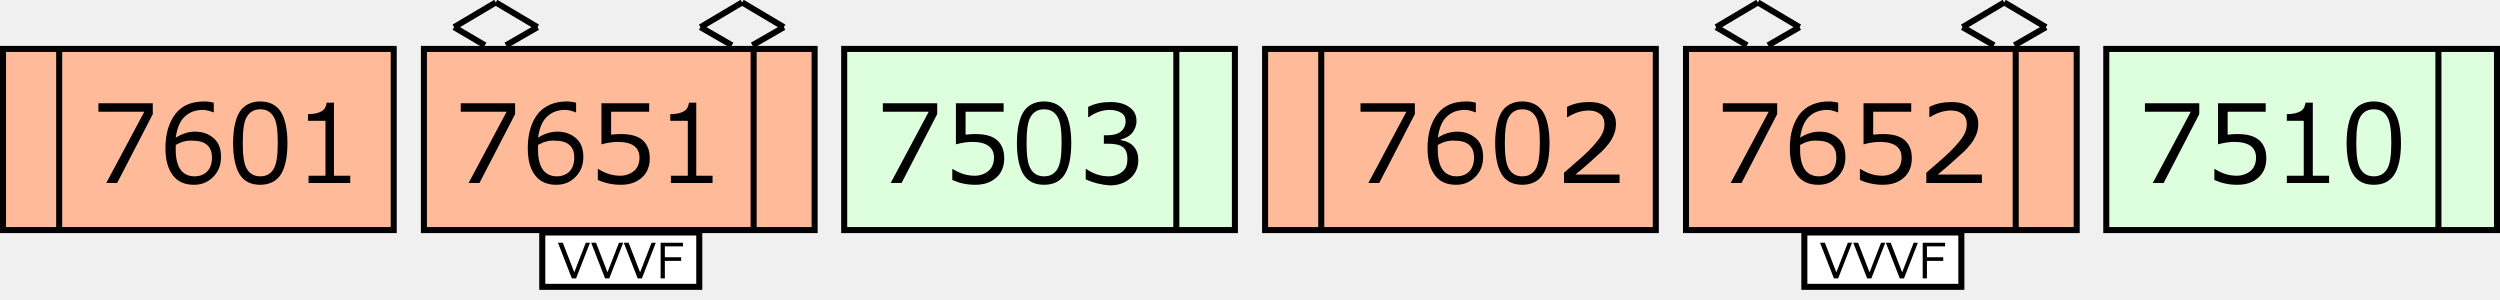
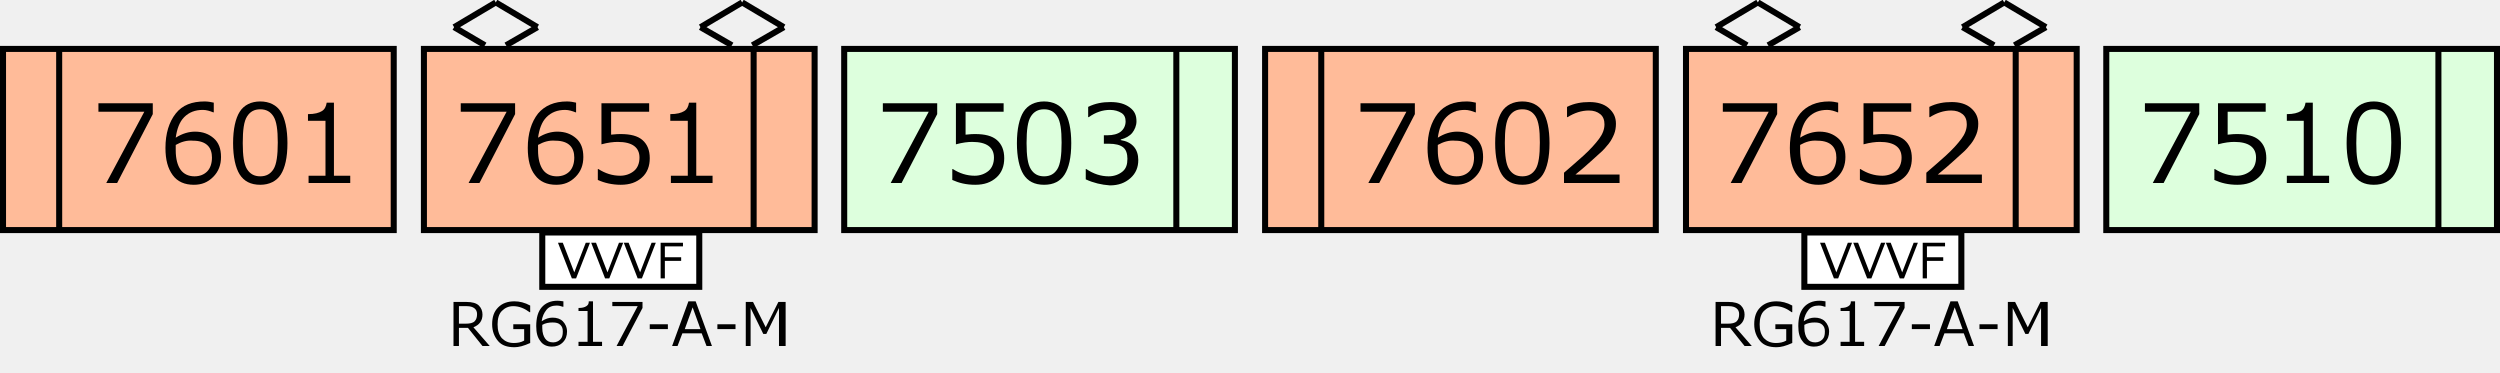
- <svg xmlns="http://www.w3.org/2000/svg" version="1.1" id="レイヤー_1" x="0px" y="0px" width="414px" height="49.6px" viewBox="0 0 414 49.6" style="enable-background:new 0 0 414 49.6;" xml:space="preserve">
+ <svg xmlns="http://www.w3.org/2000/svg" version="1.1" id="レイヤー_1" x="0px" y="0px" width="414px" height="61.7px" viewBox="0 0 414 61.7" style="enable-background:new 0 0 414 61.7;" xml:space="preserve">
  <style type="text/css">

	.st0{fill:#FFFFFF;stroke:#000000;stroke-miterlimit:10;}
	.st1{fill:none;stroke:#000000;stroke-miterlimit:10;}
	.st2{fill:none;}
	.st3{fill:#FFBB99;stroke:#000000;stroke-miterlimit:10;}
	.st4{fill:#DDFFDD;stroke:#000000;stroke-miterlimit:10;}

</style>
  <line class="st1" x1="291.1" y1="0.4" x2="284.2" y2="4.5" />
  <line class="st1" x1="291.1" y1="0.4" x2="298" y2="4.5" />
  <line class="st1" x1="298" y1="4.5" x2="292.8" y2="7.5" />
  <line class="st1" x1="284.2" y1="4.5" x2="289.3" y2="7.5" />
  <rect x="279.2" y="8.1" class="st3" width="64.7" height="30" />
  <g>
    <rect x="279.2" y="14.5" class="st2" width="54.7" height="17.2" />
    <path d="M294.3,18.9l-5.9,11.4h-1.8l6.3-11.8h-7.6v-1.4h9V18.9z" />
    <path d="M304.4,17v1.6h-0.1c-0.5-0.2-1.1-0.4-1.7-0.4c-1.3,0-2.3,0.4-3.1,1.2s-1.2,2-1.4,3.4c1.1-0.7,2.2-1,3.2-1   c1.3,0,2.3,0.4,3.1,1.1c0.8,0.7,1.2,1.7,1.2,3.1c0,1.3-0.4,2.4-1.3,3.3s-1.9,1.3-3.2,1.3c-1.5,0-2.7-0.5-3.5-1.6   c-0.8-1-1.2-2.5-1.2-4.5c0-2.4,0.6-4.3,1.7-5.7c1.1-1.3,2.7-2,4.8-2C303.4,16.8,304,16.9,304.4,17z M298.1,24c0,0.5,0,0.8,0,0.9   c0,1.4,0.3,2.5,0.8,3.2s1.3,1.1,2.3,1.1c0.9,0,1.6-0.3,2.1-0.8s0.8-1.3,0.8-2.3c0-0.8-0.2-1.5-0.7-2s-1.3-0.8-2.4-0.8   C299.9,23.2,299,23.5,298.1,24z" />
    <path d="M308,29.8V28h0.1c1.1,0.7,2.3,1.1,3.6,1.1c0.9,0,1.7-0.3,2.3-0.8c0.6-0.5,0.9-1.3,0.9-2.2c0-1.7-1.2-2.6-3.6-2.6   c-0.7,0-1.6,0.1-2.7,0.4v-6.8h7.9v1.4h-6.3v3.8c0.8-0.1,1.3-0.1,1.6-0.1c1.6,0,2.8,0.3,3.6,1s1.2,1.7,1.2,3c0,1.3-0.4,2.4-1.3,3.2   c-0.9,0.8-2,1.2-3.5,1.2C310.4,30.6,309.1,30.3,308,29.8z" />
    <path d="M327.8,30.3H319v-1.7c0.9-0.8,2-1.7,3.2-2.8c1.2-1.1,2-2,2.6-2.8s0.9-1.6,0.9-2.4c0-0.7-0.2-1.3-0.7-1.7   c-0.5-0.4-1.1-0.6-1.9-0.6c-1.2,0-2.4,0.4-3.5,1.1h-0.1v-1.7c1.2-0.6,2.4-0.8,3.7-0.8c1.3,0,2.4,0.3,3.2,1s1.2,1.5,1.2,2.6   c0,0.6-0.1,1.2-0.3,1.7c-0.2,0.5-0.5,1.1-0.9,1.6s-0.9,1.1-1.5,1.6s-1.9,1.8-4,3.5h7.3V30.3z" />
  </g>
  <line class="st1" x1="331.9" y1="0.4" x2="325" y2="4.5" />
  <line class="st1" x1="331.9" y1="0.4" x2="338.8" y2="4.5" />
  <line class="st1" x1="338.8" y1="4.5" x2="333.6" y2="7.5" />
  <line class="st1" x1="325" y1="4.5" x2="330.2" y2="7.5" />
  <rect x="348.8" y="8.1" class="st4" width="64.7" height="30" />
  <g>
    <rect x="348.8" y="14.5" class="st2" width="55" height="17.2" />
    <path d="M364.2,18.9l-5.9,11.4h-1.8l6.3-11.8h-7.6v-1.4h9V18.9z" />
    <path d="M366.7,29.8V28h0.1c1.1,0.7,2.3,1.1,3.6,1.1c0.9,0,1.7-0.3,2.3-0.8s0.9-1.3,0.9-2.2c0-1.7-1.2-2.6-3.6-2.6   c-0.7,0-1.6,0.1-2.7,0.4v-6.8h7.9v1.4h-6.3v3.8c0.8-0.1,1.3-0.1,1.6-0.1c1.6,0,2.8,0.3,3.6,1s1.2,1.7,1.2,3c0,1.3-0.4,2.4-1.3,3.2   s-2,1.2-3.5,1.2C369,30.6,367.8,30.3,366.7,29.8z" />
    <path d="M385.7,30.3h-7v-1.2h2.8V20h-2.8v-1.1c1.1,0,1.8-0.2,2.3-0.5s0.7-0.8,0.8-1.4h1.2v12.1h2.7V30.3z" />
    <path d="M393.1,30.6c-1.6,0-2.7-0.6-3.4-1.7s-1.1-2.9-1.1-5.2s0.4-4.1,1.1-5.2s1.9-1.7,3.4-1.7c1.5,0,2.7,0.6,3.4,1.7   s1.1,2.9,1.1,5.2c0,2.4-0.4,4.1-1.1,5.2S394.7,30.6,393.1,30.6z M393.1,18.1c-1,0-1.7,0.4-2.2,1.2s-0.7,2.2-0.7,4.4   c0,2.1,0.2,3.5,0.7,4.3s1.2,1.2,2.2,1.2s1.7-0.4,2.2-1.2s0.7-2.3,0.7-4.4c0-2.1-0.2-3.5-0.7-4.3S394.1,18.1,393.1,18.1z" />
  </g>
  <rect x="209.5" y="8.1" class="st3" width="64.7" height="30" />
  <g>
    <rect x="218.8" y="14.5" class="st2" width="55.3" height="17.2" />
    <path d="M234.3,18.9l-5.9,11.4h-1.8l6.3-11.8h-7.6v-1.4h9V18.9z" />
    <path d="M244.4,17v1.6h-0.1c-0.5-0.2-1.1-0.4-1.7-0.4c-1.3,0-2.3,0.4-3.1,1.2s-1.2,2-1.4,3.4c1.1-0.7,2.2-1,3.2-1   c1.3,0,2.3,0.4,3.1,1.1s1.2,1.7,1.2,3.1c0,1.3-0.4,2.4-1.3,3.3s-1.9,1.3-3.2,1.3c-1.5,0-2.7-0.5-3.5-1.6s-1.2-2.5-1.2-4.5   c0-2.4,0.6-4.3,1.7-5.7s2.7-2,4.8-2C243.4,16.8,244,16.9,244.4,17z M238.1,24c0,0.5,0,0.8,0,0.9c0,1.4,0.3,2.5,0.8,3.2   s1.3,1.1,2.3,1.1c0.9,0,1.6-0.3,2.1-0.8s0.8-1.3,0.8-2.3c0-0.8-0.2-1.5-0.7-2s-1.3-0.8-2.4-0.8C239.9,23.2,239,23.5,238.1,24z" />
    <path d="M252.1,30.6c-1.6,0-2.7-0.6-3.4-1.7s-1.1-2.9-1.1-5.2s0.4-4.1,1.1-5.2s1.9-1.7,3.4-1.7c1.5,0,2.7,0.6,3.4,1.7   s1.1,2.9,1.1,5.2c0,2.4-0.4,4.1-1.1,5.2S253.6,30.6,252.1,30.6z M252.1,18.1c-1,0-1.7,0.4-2.2,1.2s-0.7,2.2-0.7,4.4   c0,2.1,0.2,3.5,0.7,4.3s1.2,1.2,2.2,1.2s1.7-0.4,2.2-1.2s0.7-2.3,0.7-4.4c0-2.1-0.2-3.5-0.7-4.3S253.1,18.1,252.1,18.1z" />
    <path d="M267.8,30.3H259v-1.7c0.9-0.8,2-1.7,3.2-2.8s2-2,2.6-2.8s0.9-1.6,0.9-2.4c0-0.7-0.2-1.3-0.7-1.7s-1.1-0.6-1.9-0.6   c-1.2,0-2.4,0.4-3.5,1.1h-0.1v-1.7c1.2-0.6,2.4-0.8,3.7-0.8c1.3,0,2.4,0.3,3.2,1s1.2,1.5,1.2,2.6c0,0.6-0.1,1.2-0.3,1.7   s-0.5,1.1-0.9,1.6s-0.9,1.1-1.5,1.6s-1.9,1.8-4,3.5h7.3V30.3z" />
  </g>
  <rect x="298.8" y="38.5" class="st0" width="26" height="9" />
  <g>
    <rect x="298.8" y="39.1" class="st2" width="26.1" height="7.1" />
    <path d="M306.7,40.2l-2.3,5.9h-0.7l-2.3-5.9h0.8l1.9,4.9l1.9-4.9H306.7z" />
    <path d="M312.2,40.2l-2.3,5.9h-0.7l-2.3-5.9h0.8l1.9,4.9l1.9-4.9H312.2z" />
    <path d="M317.6,40.2l-2.3,5.9h-0.7l-2.3-5.9h0.8l1.9,4.9l1.9-4.9H317.6z" />
    <path d="M322.1,40.8h-3v1.8h2.7v0.6h-2.7v2.9h-0.7v-5.9h3.7V40.8z" />
  </g>
  <line class="st1" x1="403.8" y1="8" x2="403.8" y2="38" />
  <line class="st1" x1="218.8" y1="8" x2="218.8" y2="38" />
  <line class="st1" x1="82.1" y1="0.4" x2="75.2" y2="4.5" />
  <line class="st1" x1="82.1" y1="0.4" x2="89" y2="4.5" />
  <line class="st1" x1="89" y1="4.5" x2="83.8" y2="7.5" />
  <line class="st1" x1="75.2" y1="4.5" x2="80.3" y2="7.5" />
  <rect x="70.2" y="8.1" class="st3" width="64.7" height="30" />
  <g>
    <rect x="70.2" y="14.5" class="st2" width="54.7" height="17.2" />
    <path d="M85.3,18.9l-5.9,11.4h-1.8l6.3-11.8h-7.6v-1.4h9V18.9z" />
    <path d="M95.4,17v1.6h-0.1c-0.5-0.2-1.1-0.4-1.7-0.4c-1.3,0-2.3,0.4-3.1,1.2s-1.2,2-1.4,3.4c1.1-0.7,2.2-1,3.2-1   c1.3,0,2.3,0.4,3.1,1.1c0.8,0.7,1.2,1.7,1.2,3.1c0,1.3-0.4,2.4-1.3,3.3s-1.9,1.3-3.2,1.3c-1.5,0-2.7-0.5-3.5-1.6   c-0.8-1-1.2-2.5-1.2-4.5c0-2.4,0.6-4.3,1.7-5.7c1.1-1.3,2.7-2,4.8-2C94.4,16.8,95,16.9,95.4,17z M89.1,24c0,0.5,0,0.8,0,0.9   c0,1.4,0.3,2.5,0.8,3.2s1.3,1.1,2.3,1.1c0.9,0,1.6-0.3,2.1-0.8s0.8-1.3,0.8-2.3c0-0.8-0.2-1.5-0.7-2s-1.3-0.8-2.4-0.8   C90.9,23.2,90,23.5,89.1,24z" />
    <path d="M99,29.8V28h0.1c1.1,0.7,2.3,1.1,3.6,1.1c0.9,0,1.7-0.3,2.3-0.8c0.6-0.5,0.9-1.3,0.9-2.2c0-1.7-1.2-2.6-3.6-2.6   c-0.7,0-1.6,0.1-2.7,0.4v-6.8h7.9v1.4h-6.3v3.8c0.8-0.1,1.3-0.1,1.6-0.1c1.6,0,2.8,0.3,3.6,1s1.2,1.7,1.2,3c0,1.3-0.4,2.4-1.3,3.2   c-0.9,0.8-2,1.2-3.5,1.2C101.4,30.6,100.1,30.3,99,29.8z" />
    <path d="M118.1,30.3h-7v-1.2h2.8V20H111v-1.1c1.1,0,1.8-0.2,2.3-0.5s0.7-0.8,0.8-1.4h1.2v12.1h2.7V30.3z" />
  </g>
  <line class="st1" x1="122.9" y1="0.4" x2="116" y2="4.5" />
  <line class="st1" x1="122.9" y1="0.4" x2="129.8" y2="4.5" />
  <line class="st1" x1="129.8" y1="4.5" x2="124.6" y2="7.5" />
  <line class="st1" x1="116" y1="4.5" x2="121.2" y2="7.5" />
  <rect x="139.8" y="8.1" class="st4" width="64.7" height="30" />
  <g>
    <rect x="139.8" y="14.5" class="st2" width="55" height="17.2" />
    <path d="M155.2,18.9l-5.9,11.4h-1.8l6.3-11.8h-7.6v-1.4h9V18.9z" />
    <path d="M157.7,29.8V28h0.1c1.1,0.7,2.3,1.1,3.6,1.1c0.9,0,1.7-0.3,2.3-0.8s0.9-1.3,0.9-2.2c0-1.7-1.2-2.6-3.6-2.6   c-0.7,0-1.6,0.1-2.7,0.4v-6.8h7.9v1.4h-6.3v3.8c0.8-0.1,1.3-0.1,1.6-0.1c1.6,0,2.8,0.3,3.6,1s1.2,1.7,1.2,3c0,1.3-0.4,2.4-1.3,3.2   s-2,1.2-3.5,1.2C160,30.6,158.8,30.3,157.7,29.8z" />
    <path d="M172.9,30.6c-1.6,0-2.7-0.6-3.4-1.7s-1.1-2.9-1.1-5.2s0.4-4.1,1.1-5.2s1.9-1.7,3.4-1.7c1.5,0,2.7,0.6,3.4,1.7   s1.1,2.9,1.1,5.2c0,2.4-0.4,4.1-1.1,5.2S174.5,30.6,172.9,30.6z M172.9,18.1c-1,0-1.7,0.4-2.2,1.2s-0.7,2.2-0.7,4.4   c0,2.1,0.2,3.5,0.7,4.3s1.2,1.2,2.2,1.2s1.7-0.4,2.2-1.2s0.7-2.3,0.7-4.4c0-2.1-0.2-3.5-0.7-4.3S173.9,18.1,172.9,18.1z" />
    <path d="M179.8,29.7V28h0.1c1.2,0.8,2.4,1.2,3.7,1.2c0.9,0,1.7-0.3,2.3-0.8s0.8-1.2,0.8-2.1c0-0.8-0.2-1.5-0.7-1.9   s-1.3-0.6-2.4-0.6h-0.8v-1.4h0.6c0.9,0,1.7-0.2,2.2-0.6s0.8-1,0.8-1.7c0-0.6-0.2-1.1-0.7-1.4s-1.1-0.5-1.9-0.5   c-1.2,0-2.4,0.4-3.5,1.2h-0.1v-1.7c1.2-0.6,2.4-0.8,3.7-0.8c1.4,0,2.4,0.3,3.2,0.9s1.1,1.3,1.1,2.3c0,0.7-0.3,1.4-0.7,1.9   s-1.1,0.9-1.9,1.1v0.1c1.9,0.3,2.9,1.5,2.9,3.3c0,1.2-0.4,2.2-1.3,3s-2,1.2-3.4,1.2C182.4,30.6,181.1,30.3,179.8,29.7z" />
  </g>
  <rect x="0.5" y="8.1" class="st3" width="64.7" height="30" />
  <g>
    <rect x="9.8" y="14.5" class="st2" width="55.3" height="17.2" />
    <path d="M25.3,18.9l-5.9,11.4h-1.8l6.3-11.8h-7.6v-1.4h9V18.9z" />
    <path d="M35.4,17v1.6h-0.1c-0.5-0.2-1.1-0.4-1.7-0.4c-1.3,0-2.3,0.4-3.1,1.2s-1.2,2-1.4,3.4c1.1-0.7,2.2-1,3.2-1   c1.3,0,2.3,0.4,3.1,1.1s1.2,1.7,1.2,3.1c0,1.3-0.4,2.4-1.3,3.3s-1.9,1.3-3.2,1.3c-1.5,0-2.7-0.5-3.5-1.6s-1.2-2.5-1.2-4.5   c0-2.4,0.6-4.3,1.7-5.7s2.7-2,4.8-2C34.4,16.8,35,16.9,35.4,17z M29.1,24c0,0.5,0,0.8,0,0.9c0,1.4,0.3,2.5,0.8,3.2s1.3,1.1,2.3,1.1   c0.9,0,1.6-0.3,2.1-0.8s0.8-1.3,0.8-2.3c0-0.8-0.2-1.5-0.7-2s-1.3-0.8-2.4-0.8C30.9,23.2,30,23.5,29.1,24z" />
    <path d="M43.1,30.6c-1.6,0-2.7-0.6-3.4-1.7s-1.1-2.9-1.1-5.2s0.4-4.1,1.1-5.2s1.9-1.7,3.4-1.7c1.5,0,2.7,0.6,3.4,1.7   s1.1,2.9,1.1,5.2c0,2.4-0.4,4.1-1.1,5.2S44.6,30.6,43.1,30.6z M43.1,18.1c-1,0-1.7,0.4-2.2,1.2s-0.7,2.2-0.7,4.4   c0,2.1,0.2,3.5,0.7,4.3s1.2,1.2,2.2,1.2s1.7-0.4,2.2-1.2s0.7-2.3,0.7-4.4c0-2.1-0.2-3.5-0.7-4.3S44.1,18.1,43.1,18.1z" />
    <path d="M58.1,30.3h-7v-1.2h2.8V20H51v-1.1c1.1,0,1.8-0.2,2.3-0.5s0.7-0.8,0.8-1.4h1.2v12.1h2.7V30.3z" />
  </g>
  <line class="st1" x1="194.8" y1="8" x2="194.8" y2="38" />
  <line class="st1" x1="9.8" y1="8" x2="9.8" y2="38" />
  <rect x="89.8" y="38.5" class="st0" width="26" height="9" />
  <g>
    <rect x="89.8" y="39.1" class="st2" width="26.1" height="7.1" />
    <path d="M97.7,40.2l-2.3,5.9h-0.7l-2.3-5.9h0.8l1.9,4.9l1.9-4.9H97.7z" />
    <path d="M103.2,40.2l-2.3,5.9h-0.7l-2.3-5.9h0.8l1.9,4.9l1.9-4.9H103.2z" />
    <path d="M108.6,40.2l-2.3,5.9h-0.7l-2.3-5.9h0.8l1.9,4.9l1.9-4.9H108.6z" />
    <path d="M113.1,40.8h-3v1.8h2.7v0.6h-2.7v2.9h-0.7v-5.9h3.7V40.8z" />
  </g>
  <line class="st1" x1="124.8" y1="8" x2="124.8" y2="38" />
  <line class="st1" x1="333.8" y1="8" x2="333.8" y2="38" />
  <g>
+     <rect x="279.2" y="48.5" class="st2" width="64.6" height="9.6" />
+     <path d="M290.1,57.3h-1.2l-2.4-3H285v3h-0.9V50h2.1c1,0,1.7,0.2,2.1,0.6c0.4,0.4,0.6,0.9,0.6,1.5c0,1-0.5,1.7-1.5,2.1L290.1,57.3z    M285,50.7v2.9h1.1c0.7,0,1.2-0.1,1.5-0.4s0.4-0.7,0.4-1.2c0-0.8-0.6-1.3-1.7-1.3H285z" />
+     <path d="M296.8,56.8c-1.1,0.5-1.9,0.7-2.6,0.7c-1.2,0-2.1-0.3-2.7-1c-0.6-0.7-1-1.6-1-2.8c0-1.2,0.3-2.1,1-2.8s1.6-1,2.7-1   c0.8,0,1.7,0.2,2.6,0.7v1.1h-0.1c-0.8-0.6-1.7-1-2.7-1c-0.8,0-1.4,0.3-1.9,0.8c-0.5,0.5-0.7,1.3-0.7,2.2c0,1,0.2,1.7,0.7,2.3   c0.5,0.5,1.1,0.8,2,0.8c0.6,0,1.2-0.1,1.7-0.4v-1.9H294v-0.8h2.8V56.8z" />
+     <path d="M302.3,49.9v0.9h-0.1c-0.3-0.1-0.6-0.2-1-0.2c-0.7,0-1.3,0.2-1.7,0.7s-0.7,1.1-0.8,1.9c0.6-0.4,1.2-0.6,1.8-0.6   c0.7,0,1.3,0.2,1.7,0.6c0.4,0.4,0.7,1,0.7,1.7c0,0.7-0.2,1.3-0.7,1.8s-1.1,0.7-1.8,0.7c-0.8,0-1.5-0.3-1.9-0.9   c-0.5-0.6-0.7-1.4-0.7-2.5c0-1.4,0.3-2.4,0.9-3.1c0.6-0.7,1.5-1.1,2.6-1.1C301.8,49.8,302.1,49.9,302.3,49.9z M298.8,53.8   c0,0.3,0,0.4,0,0.5c0,0.8,0.2,1.4,0.5,1.8s0.7,0.6,1.3,0.6c0.5,0,0.9-0.2,1.2-0.5s0.4-0.7,0.4-1.3c0-0.5-0.1-0.8-0.4-1.1   s-0.7-0.4-1.3-0.4C299.9,53.4,299.3,53.5,298.8,53.8z" />
+     <path d="M308.7,57.3h-3.9v-0.7h1.5v-5.1h-1.5V51c0.6,0,1-0.1,1.3-0.3s0.4-0.4,0.4-0.8h0.7v6.7h1.5V57.3z" />
+     <path d="M315.4,51l-3.3,6.3h-1l3.5-6.6h-4.2V50h5V51z" />
+     <path d="M319.6,54.5h-3v-0.8h3V54.5z" />
+     <path d="M326,57.3l-0.8-2.1h-3.2l-0.8,2.1h-0.9l2.7-7.4h1.2l2.7,7.4H326z M325,54.5l-1.3-3.6l-1.3,3.6H325z" />
+     <path d="M330.8,54.5h-3v-0.8h3V54.5z" />
+     <path d="M338.9,57.3H338V51l-2.1,4.3h-0.5l-2.1-4.3v6.3h-0.8V50h1.2l2.1,4.2l2.1-4.2h1.2V57.3z" />
+   </g>
+   <g>
+     <rect x="70.2" y="48.5" class="st2" width="64.6" height="9.6" />
+     <path d="M81.1,57.3h-1.2l-2.4-3H76v3h-0.9V50h2.1c1,0,1.7,0.2,2.1,0.6c0.4,0.4,0.6,0.9,0.6,1.5c0,1-0.5,1.7-1.5,2.1L81.1,57.3z    M76,50.7v2.9h1.1c0.7,0,1.2-0.1,1.5-0.4S79,52.5,79,52c0-0.8-0.6-1.3-1.7-1.3H76z" />
+     <path d="M87.8,56.8c-1.1,0.5-1.9,0.7-2.6,0.7c-1.2,0-2.1-0.3-2.7-1c-0.6-0.7-1-1.6-1-2.8c0-1.2,0.3-2.1,1-2.8s1.6-1,2.7-1   c0.8,0,1.7,0.2,2.6,0.7v1.1h-0.1c-0.8-0.6-1.7-1-2.7-1c-0.8,0-1.4,0.3-1.9,0.8c-0.5,0.5-0.7,1.3-0.7,2.2c0,1,0.2,1.7,0.7,2.3   c0.5,0.5,1.1,0.8,2,0.8c0.6,0,1.2-0.1,1.7-0.4v-1.9H85v-0.8h2.8V56.8z" />
+     <path d="M93.3,49.9v0.9h-0.1c-0.3-0.1-0.6-0.2-1-0.2c-0.7,0-1.3,0.2-1.7,0.7s-0.7,1.1-0.8,1.9c0.6-0.4,1.2-0.6,1.8-0.6   c0.7,0,1.3,0.2,1.7,0.6c0.4,0.4,0.7,1,0.7,1.7c0,0.7-0.2,1.3-0.7,1.8s-1.1,0.7-1.8,0.7c-0.8,0-1.5-0.3-1.9-0.9   c-0.5-0.6-0.7-1.4-0.7-2.5c0-1.4,0.3-2.4,0.9-3.1c0.6-0.7,1.5-1.1,2.6-1.1C92.8,49.8,93.1,49.9,93.3,49.9z M89.8,53.8   c0,0.3,0,0.4,0,0.5c0,0.8,0.2,1.4,0.5,1.8s0.7,0.6,1.3,0.6c0.5,0,0.9-0.2,1.2-0.5s0.4-0.7,0.4-1.3c0-0.5-0.1-0.8-0.4-1.1   s-0.7-0.4-1.3-0.4C90.9,53.4,90.3,53.5,89.8,53.8z" />
+     <path d="M99.7,57.3h-3.9v-0.7h1.5v-5.1h-1.5V51c0.6,0,1-0.1,1.3-0.3s0.4-0.4,0.4-0.8h0.7v6.7h1.5V57.3z" />
+     <path d="M106.4,51l-3.3,6.3h-1l3.5-6.6h-4.2V50h5V51z" />
+     <path d="M110.6,54.5h-3v-0.8h3V54.5z" />
+     <path d="M117,57.3l-0.8-2.1h-3.2l-0.8,2.1h-0.9l2.7-7.4h1.2l2.7,7.4H117z M116,54.5l-1.3-3.6l-1.3,3.6H116z" />
+     <path d="M121.8,54.5h-3v-0.8h3V54.5z" />
+     <path d="M129.9,57.3H129V51l-2.1,4.3h-0.5l-2.1-4.3v6.3h-0.8V50h1.2l2.1,4.2l2.1-4.2h1.2V57.3z" />
+   </g>
+   <g>
</g>
  <g>
</g>
  <g>
</g>
  <g>
</g>
  <g>
</g>
  <g>
</g>
  <g>
</g>
  <g>
</g>
  <g>
</g>
  <g>
</g>
  <g>
</g>
  <g>
</g>
  <g>
</g>
  <g>
</g>
  <g>
</g>
  <g>
</g>
  <g>
</g>
  <g>
</g>
</svg>
